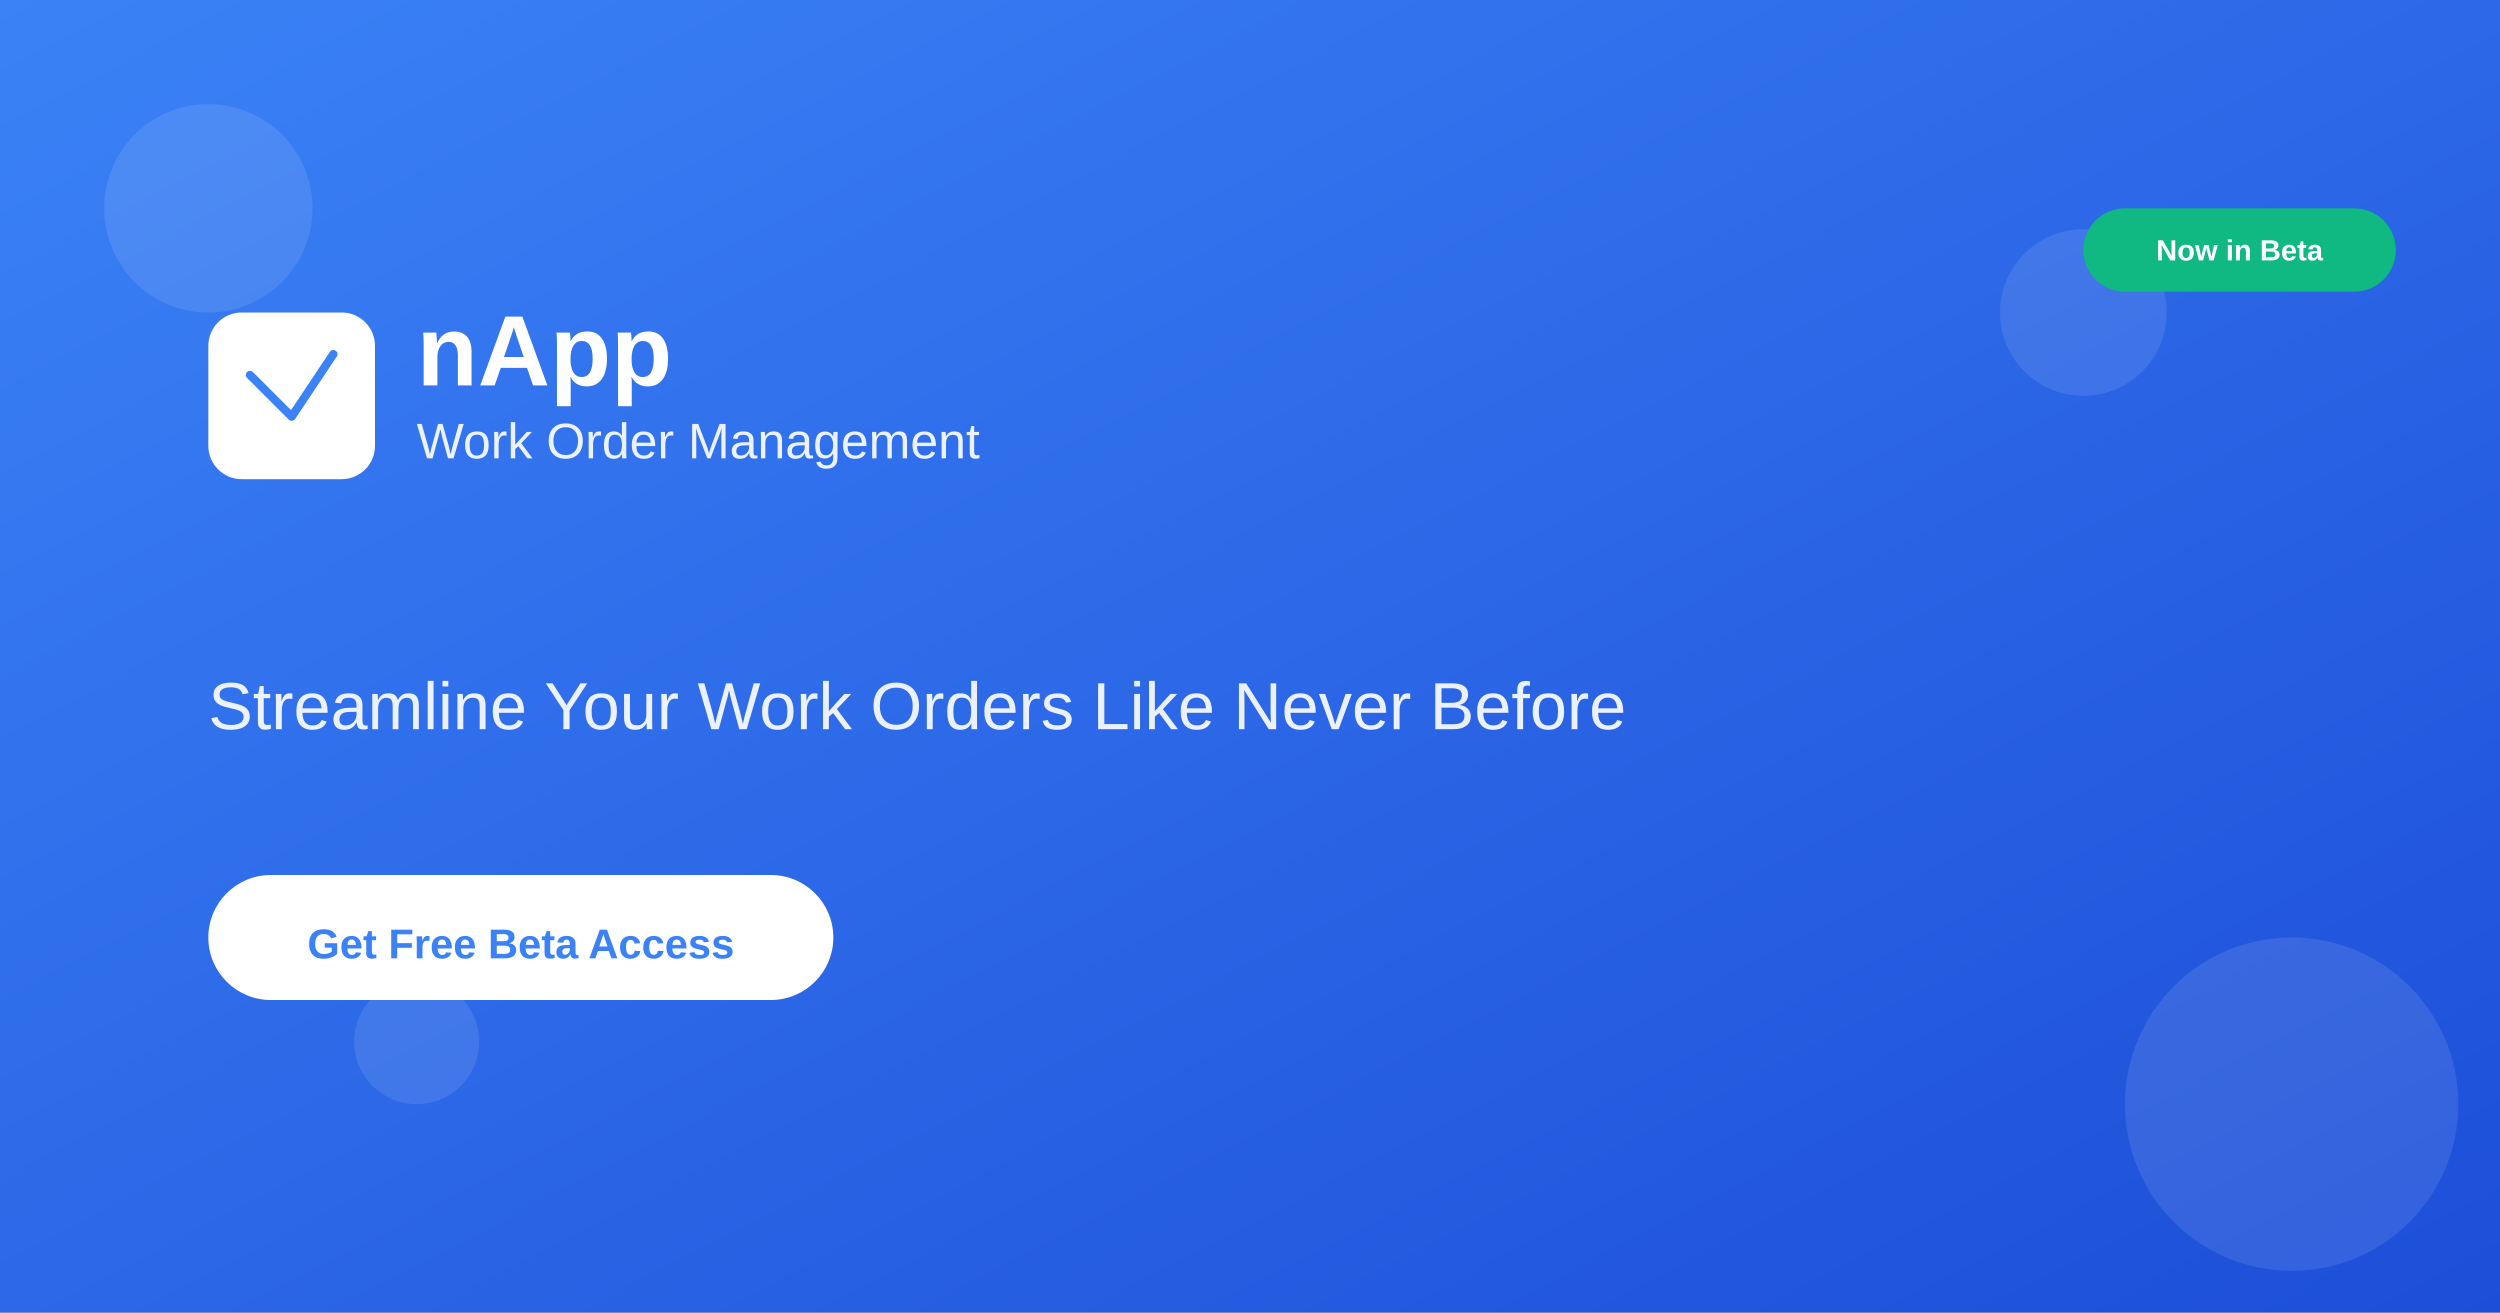
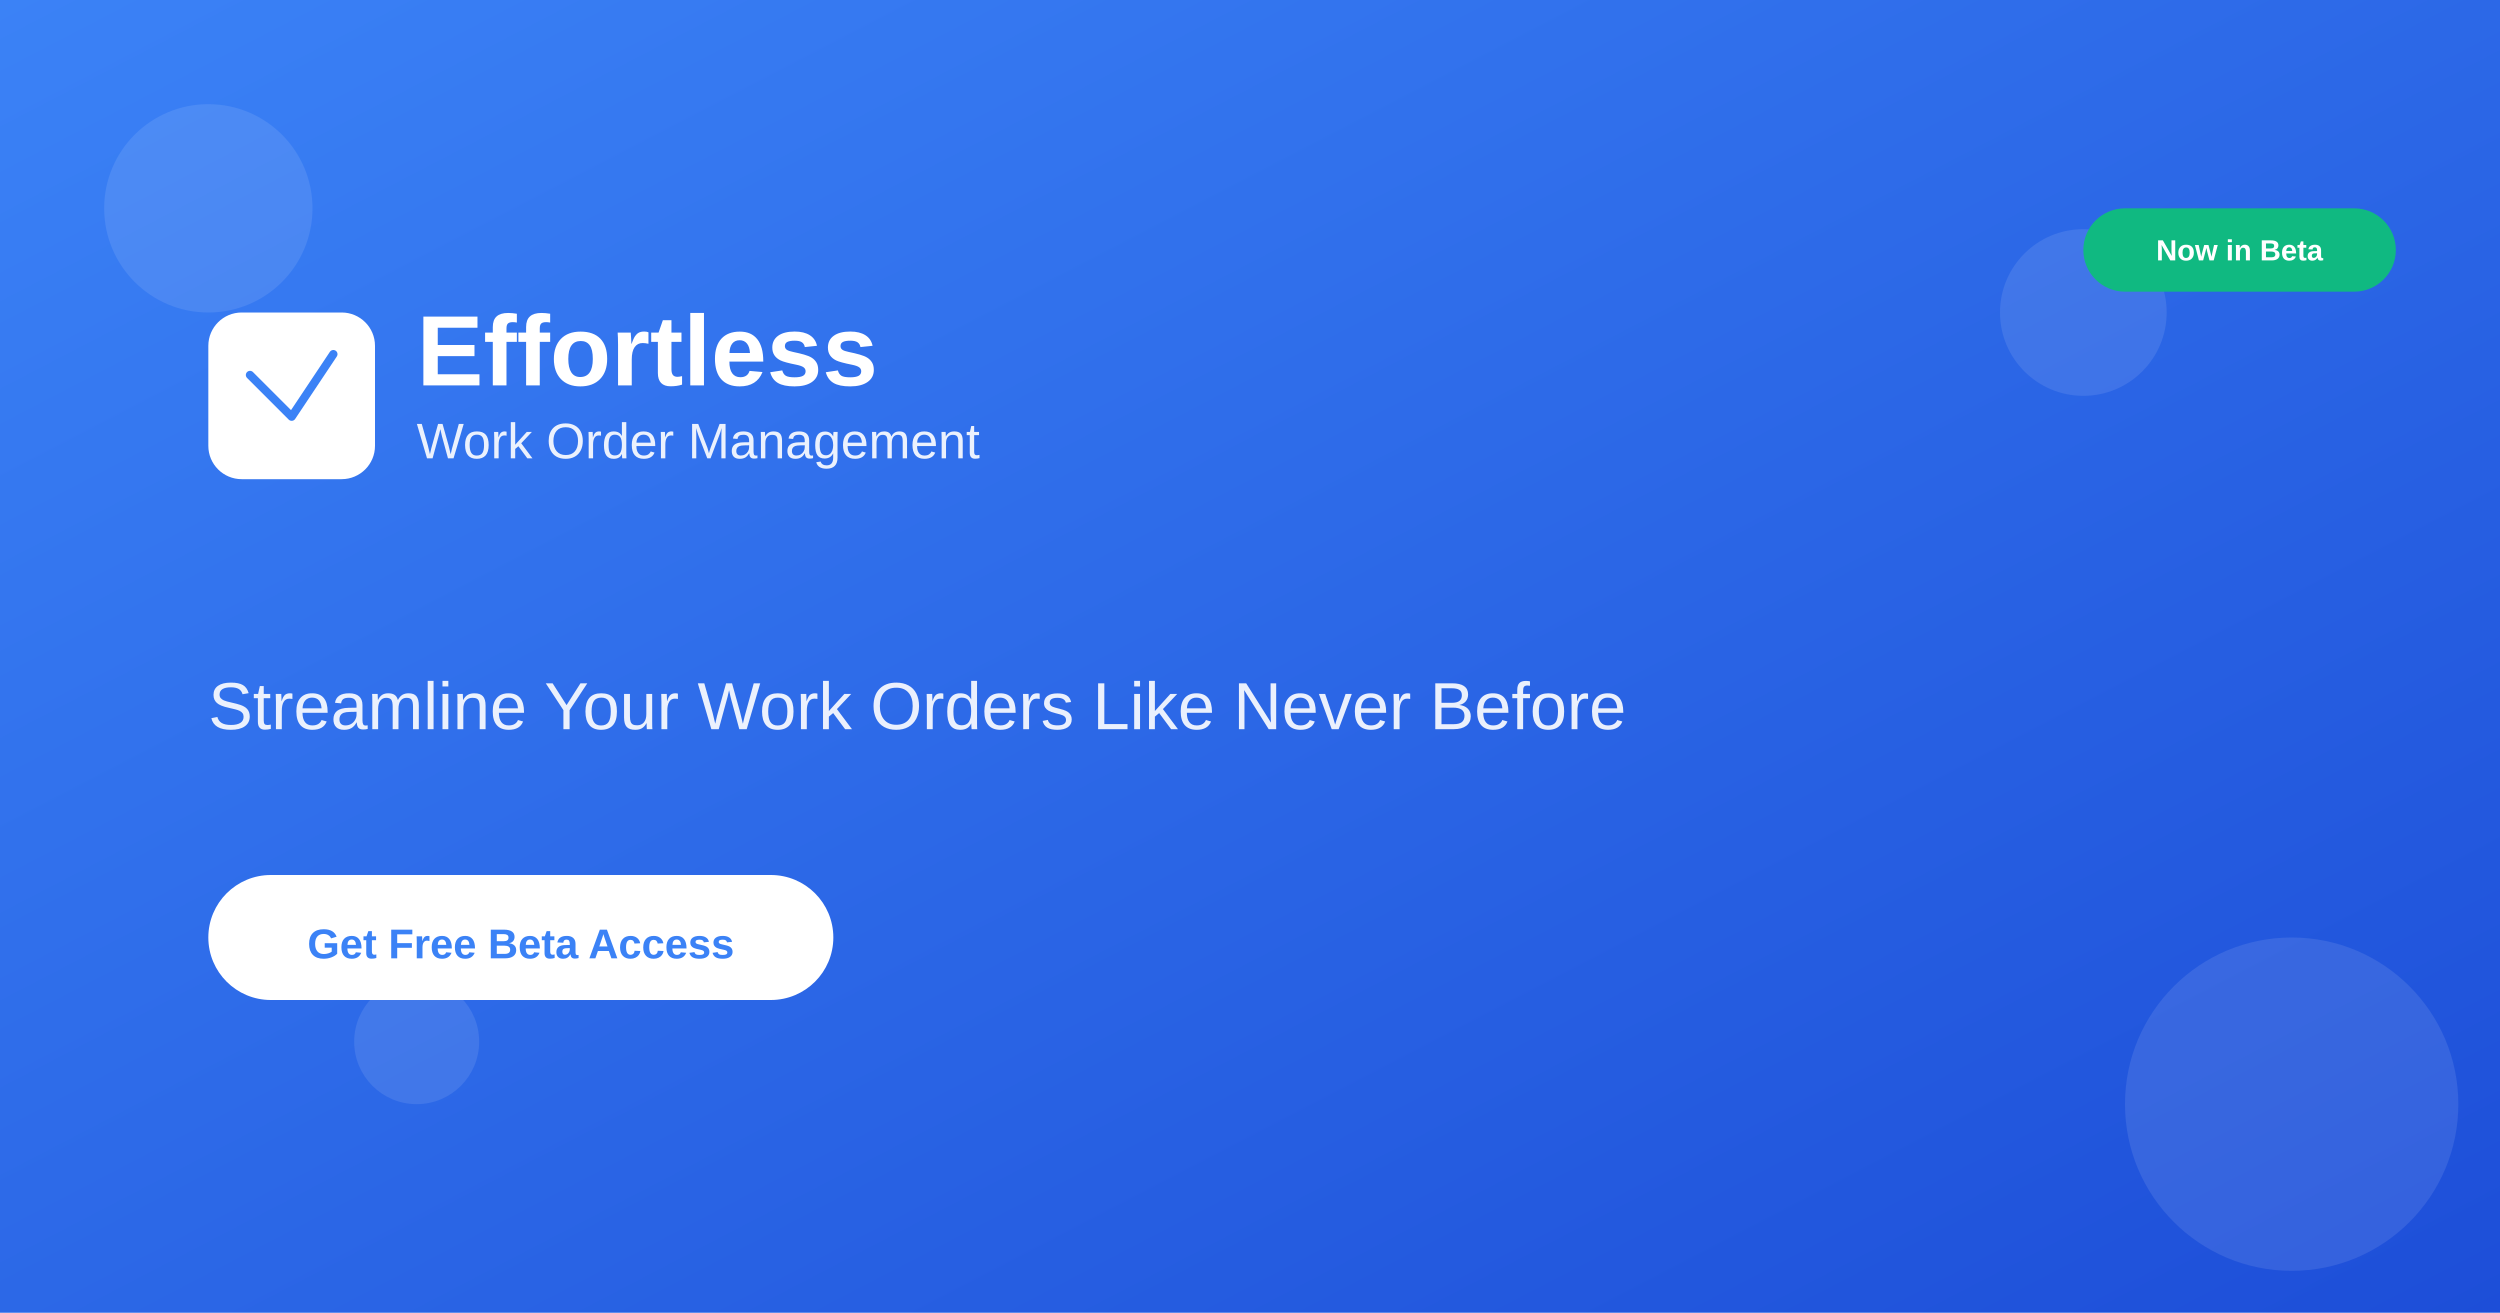
<svg xmlns="http://www.w3.org/2000/svg" width="1200" height="630" viewBox="0 0 1200 630" fill="none">
  <rect width="1200" height="630" fill="#3b82f6" />
  <rect x="0" y="0" width="1200" height="630" fill="url(#gradient)" />
  <defs>
    <linearGradient id="gradient" x1="0%" y1="0%" x2="100%" y2="100%">
      <stop offset="0%" style="stop-color:#3b82f6;stop-opacity:1" />
      <stop offset="100%" style="stop-color:#1d4ed8;stop-opacity:1" />
    </linearGradient>
  </defs>
  <circle cx="100" cy="100" r="50" fill="white" opacity="0.1" />
  <circle cx="1100" cy="530" r="80" fill="white" opacity="0.1" />
  <circle cx="200" cy="500" r="30" fill="white" opacity="0.1" />
  <circle cx="1000" cy="150" r="40" fill="white" opacity="0.1" />
  <g transform="translate(100, 150)">
    <rect x="0" y="0" width="80" height="80" rx="16" fill="white" />
    <path d="M20 30 L40 50 L60 20" stroke="#3b82f6" stroke-width="4" stroke-linecap="round" stroke-linejoin="round" />
-     <text x="100" y="35" font-family="Arial, sans-serif" font-size="48" font-weight="bold" fill="white">nApp</text>
+     <text x="100" y="35" font-family="Arial, sans-serif" font-size="48" font-weight="bold" fill="white">Effortless</text>
    <text x="100" y="70" font-family="Arial, sans-serif" font-size="24" fill="white" opacity="0.9">Work Order Management</text>
  </g>
  <text x="100" y="350" font-family="Arial, sans-serif" font-size="32" fill="white" opacity="0.9">
    Streamline Your Work Orders Like Never Before
  </text>
  <rect x="100" y="420" width="300" height="60" rx="30" fill="white" />
  <text x="250" y="460" font-family="Arial, sans-serif" font-size="20" font-weight="bold" fill="#3b82f6" text-anchor="middle">
    Get Free Beta Access
  </text>
  <rect x="1000" y="100" width="150" height="40" rx="20" fill="#10b981" />
  <text x="1075" y="125" font-family="Arial, sans-serif" font-size="14" font-weight="bold" fill="white" text-anchor="middle">
    Now in Beta
  </text>
</svg>
